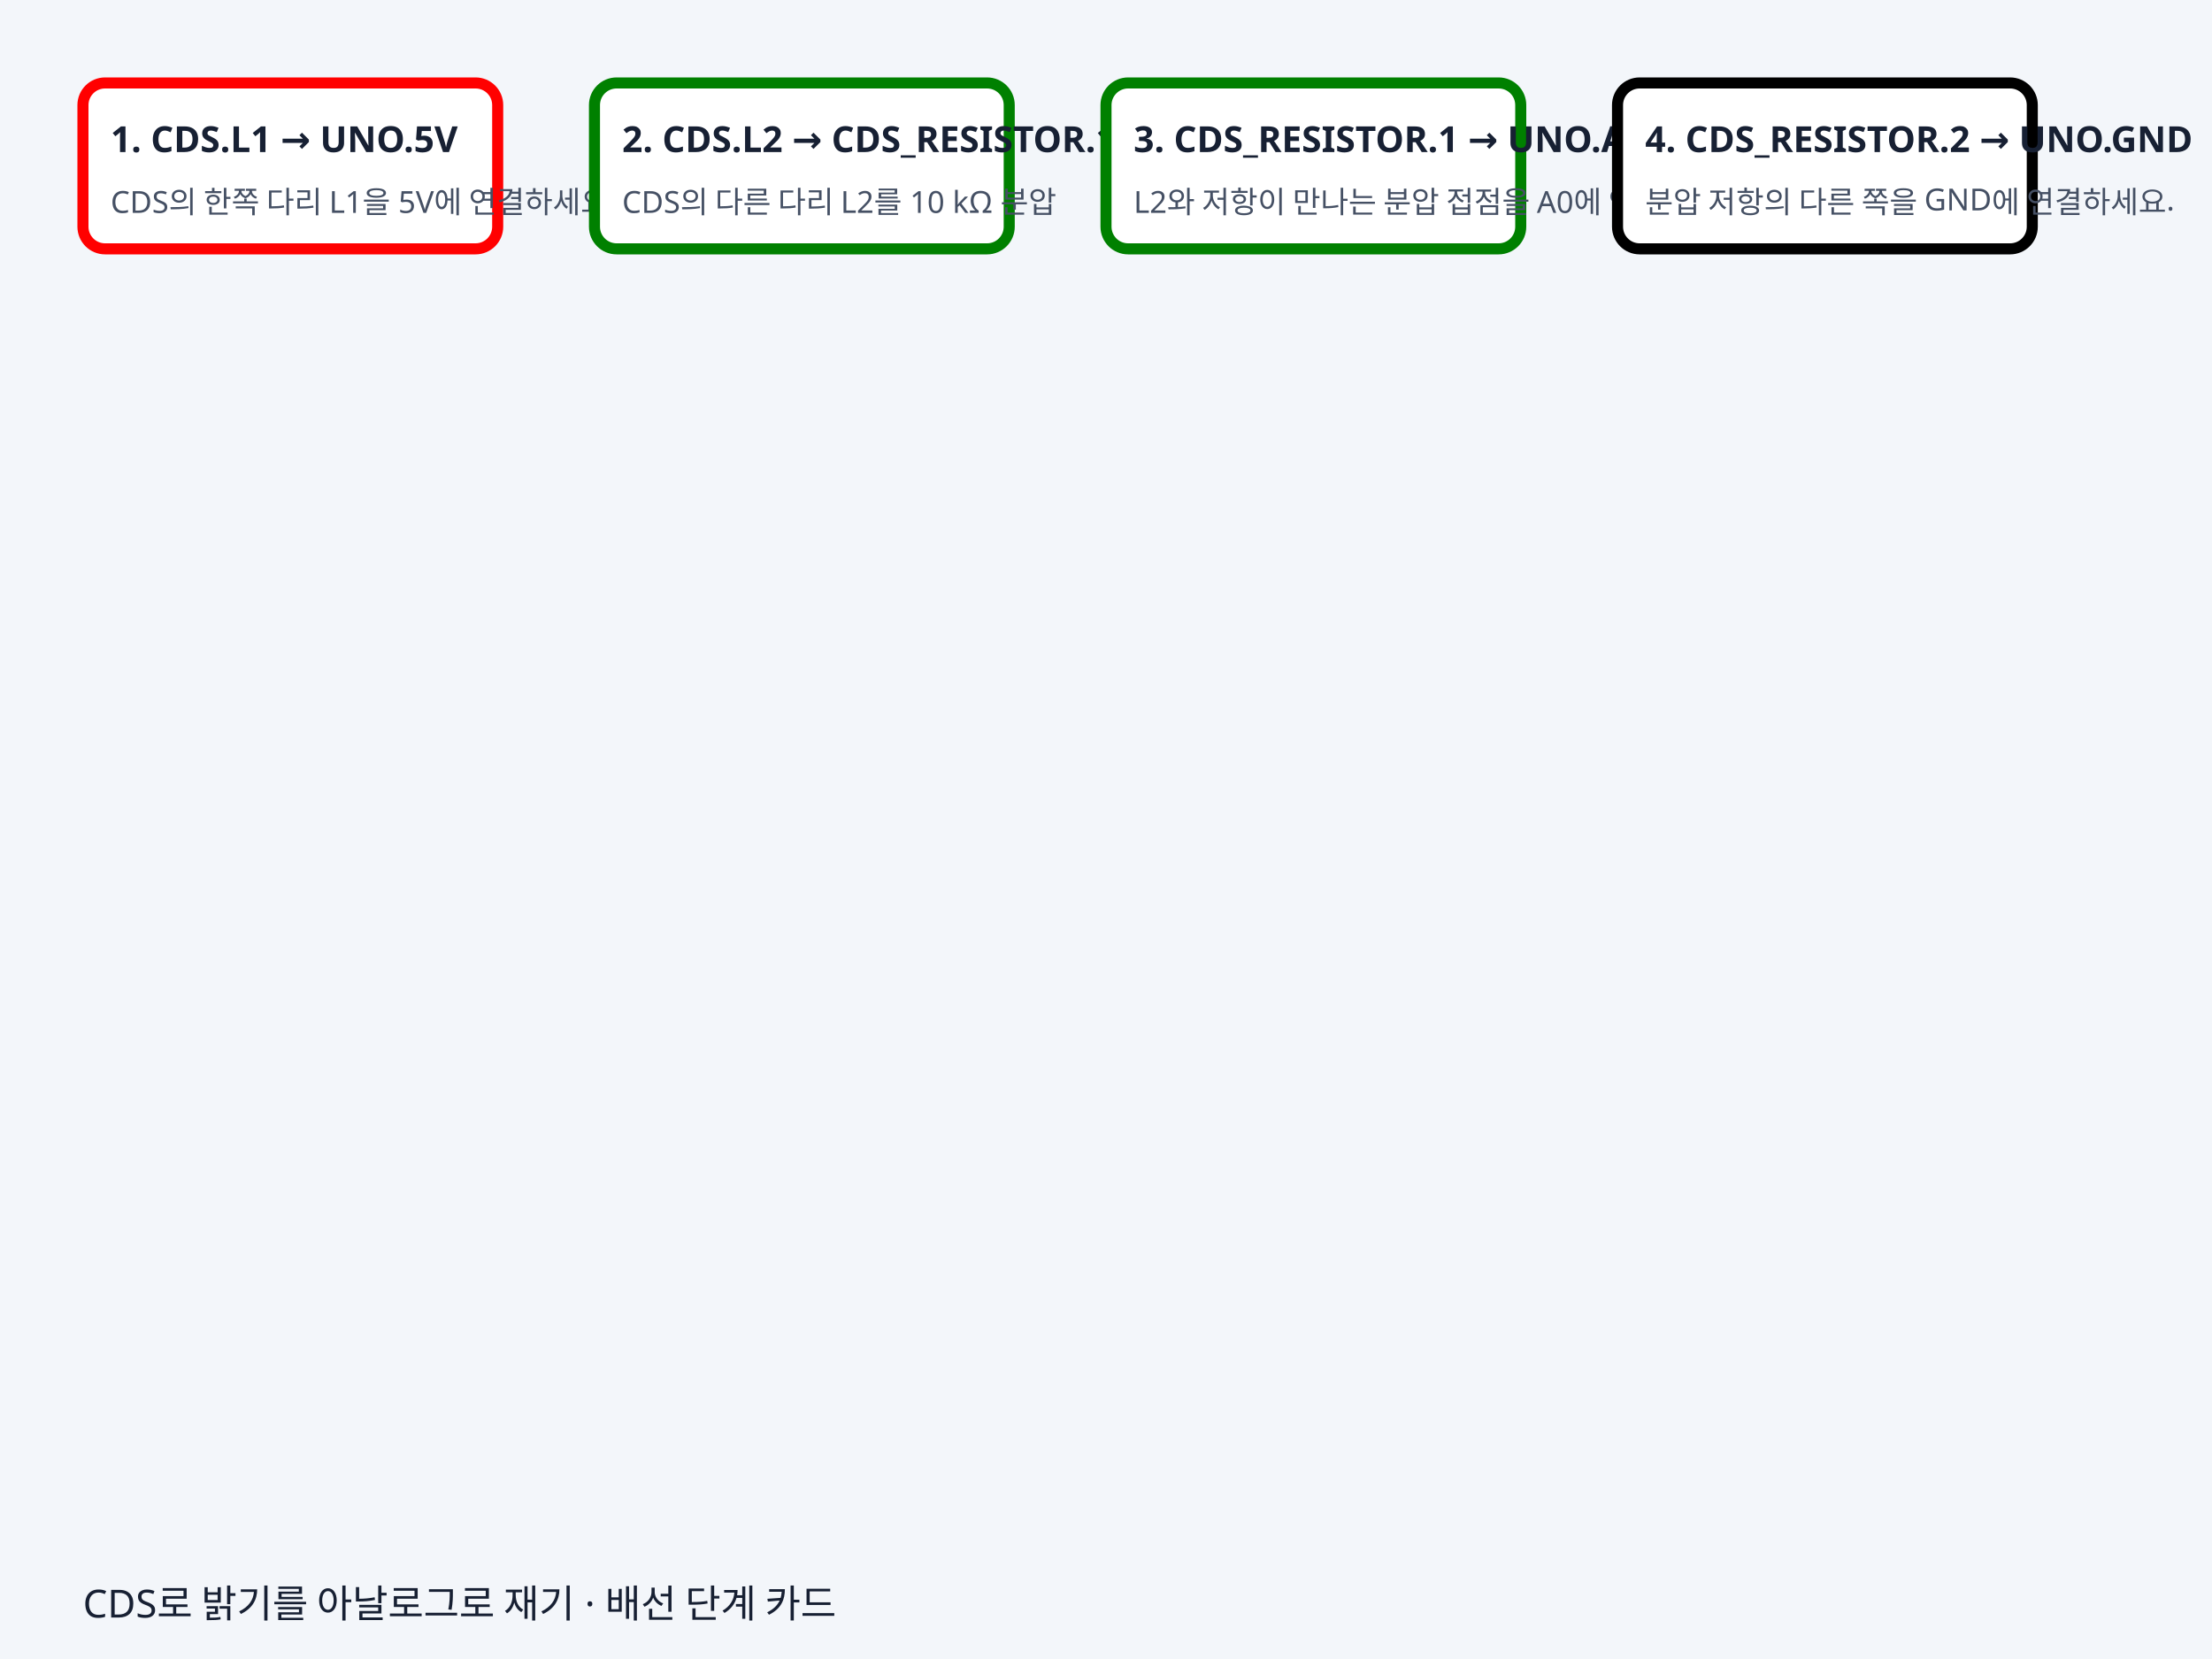
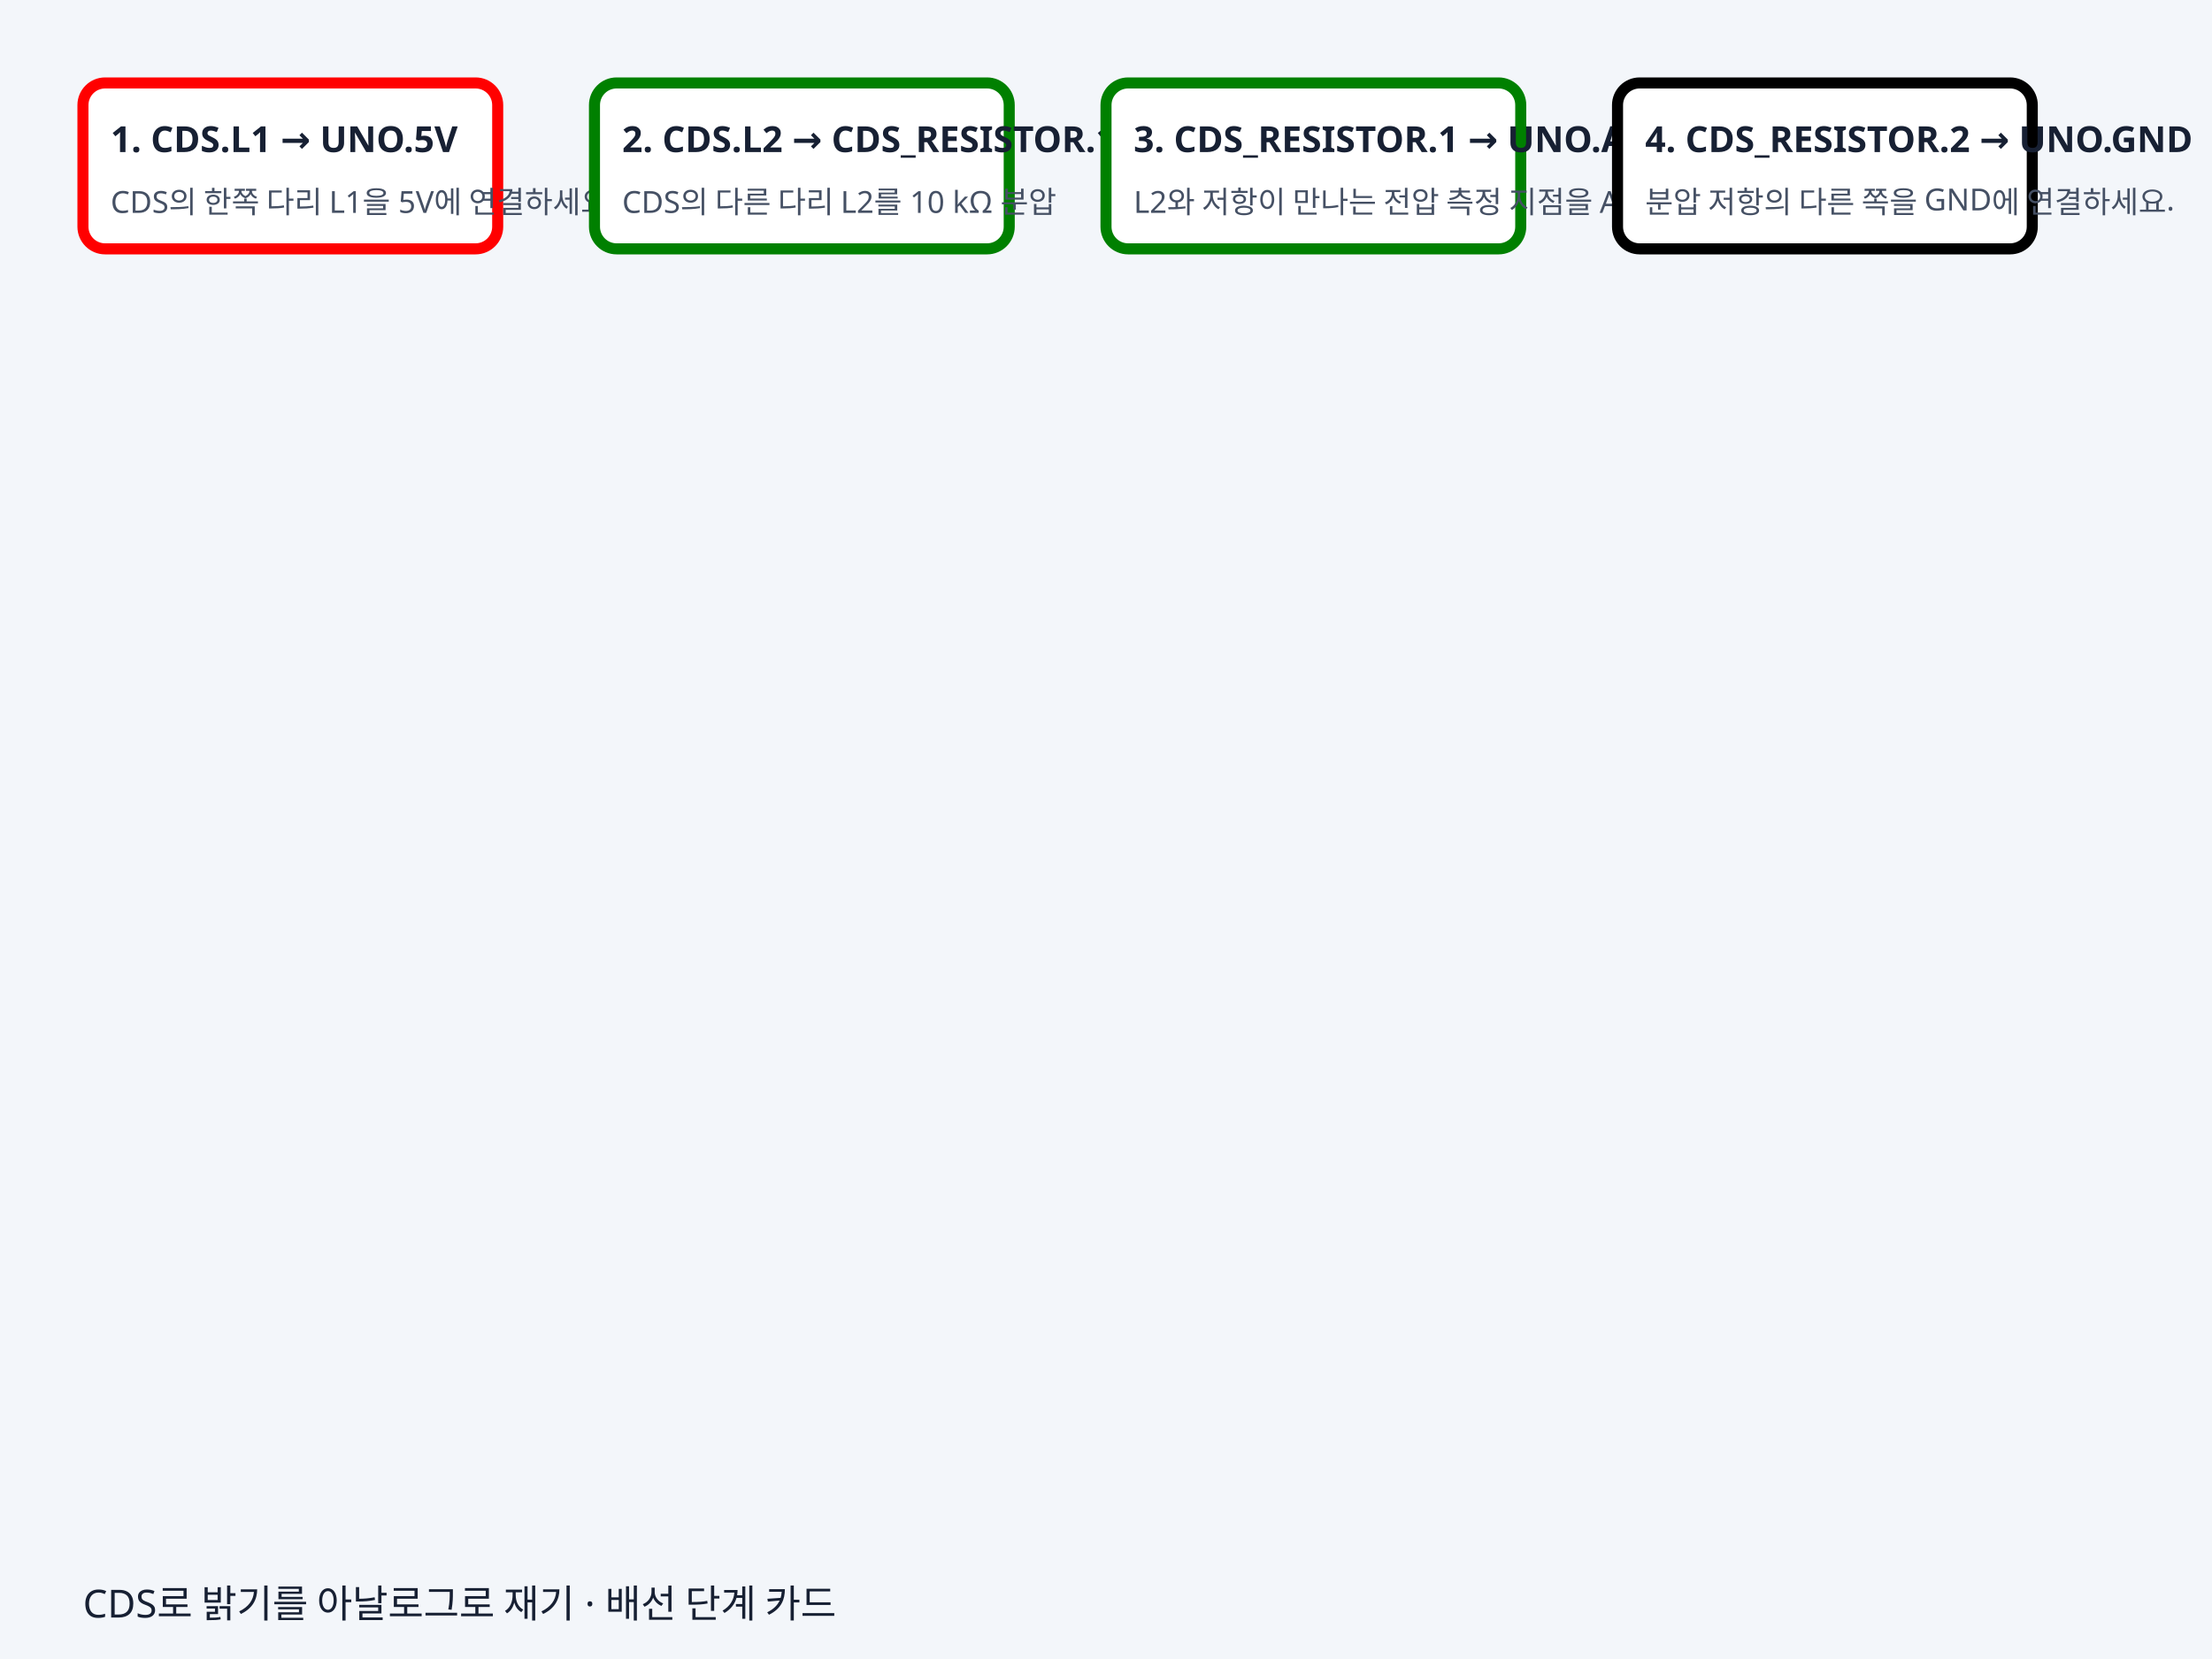
<svg xmlns="http://www.w3.org/2000/svg" width="800" height="600" viewBox="0 0 800 600">
  <rect width="100%" height="100%" fill="#f3f6fa" />
  <text x="30" y="585" font-family="sans-serif" font-size="14" fill="#172033">CDS로 밝기를 아날로그로 재기 · 배선 단계 카드</text>
  <g>
    <rect x="30" y="30" width="150" height="60" rx="8" fill="#ffffff" stroke="red" stroke-width="4" />
    <text x="40" y="55" font-family="sans-serif" font-size="13" font-weight="700" fill="#172033">1. CDS.L1 → UNO.5V</text>
    <text x="40" y="77" font-family="sans-serif" font-size="11" fill="#455064">CDS의 한쪽 다리 L1을 5V에 연결하세요</text>
  </g>
  <g>
    <rect x="215" y="30" width="150" height="60" rx="8" fill="#ffffff" stroke="green" stroke-width="4" />
    <text x="225" y="55" font-family="sans-serif" font-size="13" font-weight="700" fill="#172033">2. CDS.L2 → CDS_RESISTOR.1</text>
    <text x="225" y="77" font-family="sans-serif" font-size="11" fill="#455064">CDS의 다른 다리 L2를 10 kΩ 분압 </text>
  </g>
  <g>
    <rect x="400" y="30" width="150" height="60" rx="8" fill="#ffffff" stroke="green" stroke-width="4" />
    <text x="410" y="55" font-family="sans-serif" font-size="13" font-weight="700" fill="#172033">3. CDS_RESISTOR.1 → UNO.A0</text>
-     <text x="410" y="77" font-family="sans-serif" font-size="11" fill="#455064">L2와 저항이 만나는 분압 접점을 A0에 연</text>
+     <text x="410" y="77" font-family="sans-serif" font-size="11" fill="#455064">L2와 저항이 만나는 전압 측정 지점을 A0</text>
  </g>
  <g>
    <rect x="585" y="30" width="150" height="60" rx="8" fill="#ffffff" stroke="black" stroke-width="4" />
    <text x="595" y="55" font-family="sans-serif" font-size="13" font-weight="700" fill="#172033">4. CDS_RESISTOR.2 → UNO.GND</text>
    <text x="595" y="77" font-family="sans-serif" font-size="11" fill="#455064">분압 저항의 다른 쪽을 GND에 연결하세요.</text>
  </g>
</svg>
